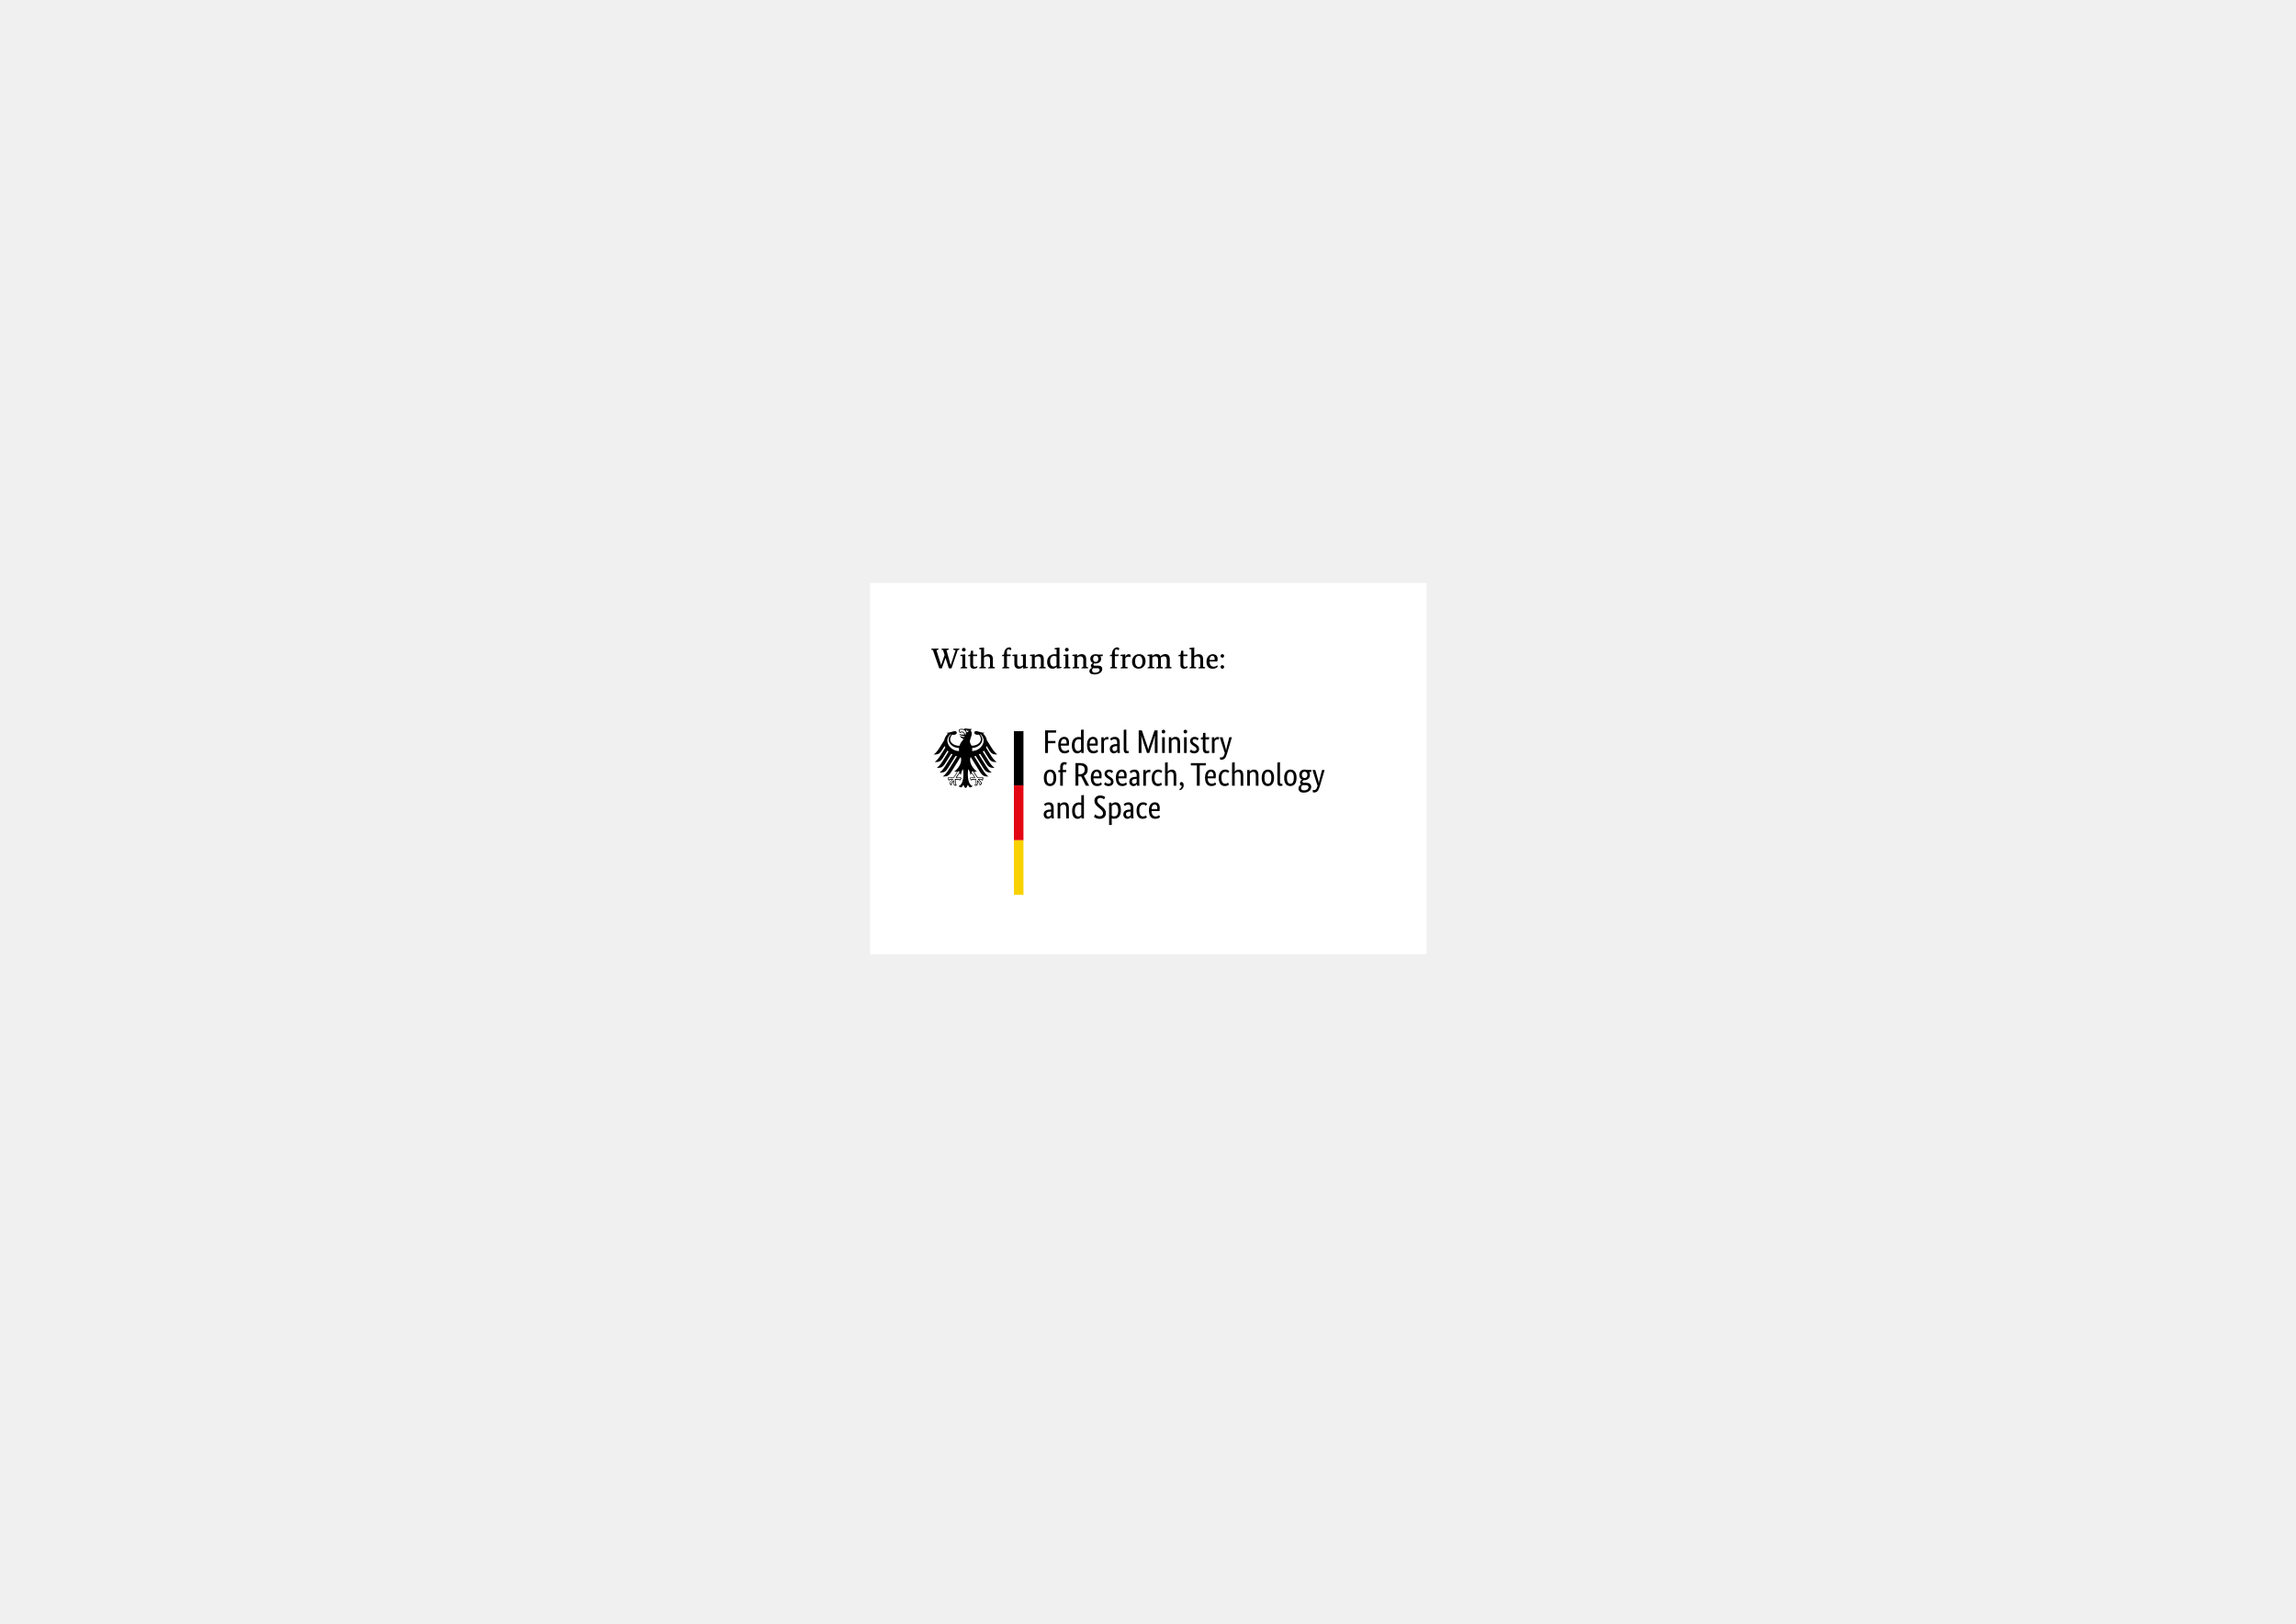
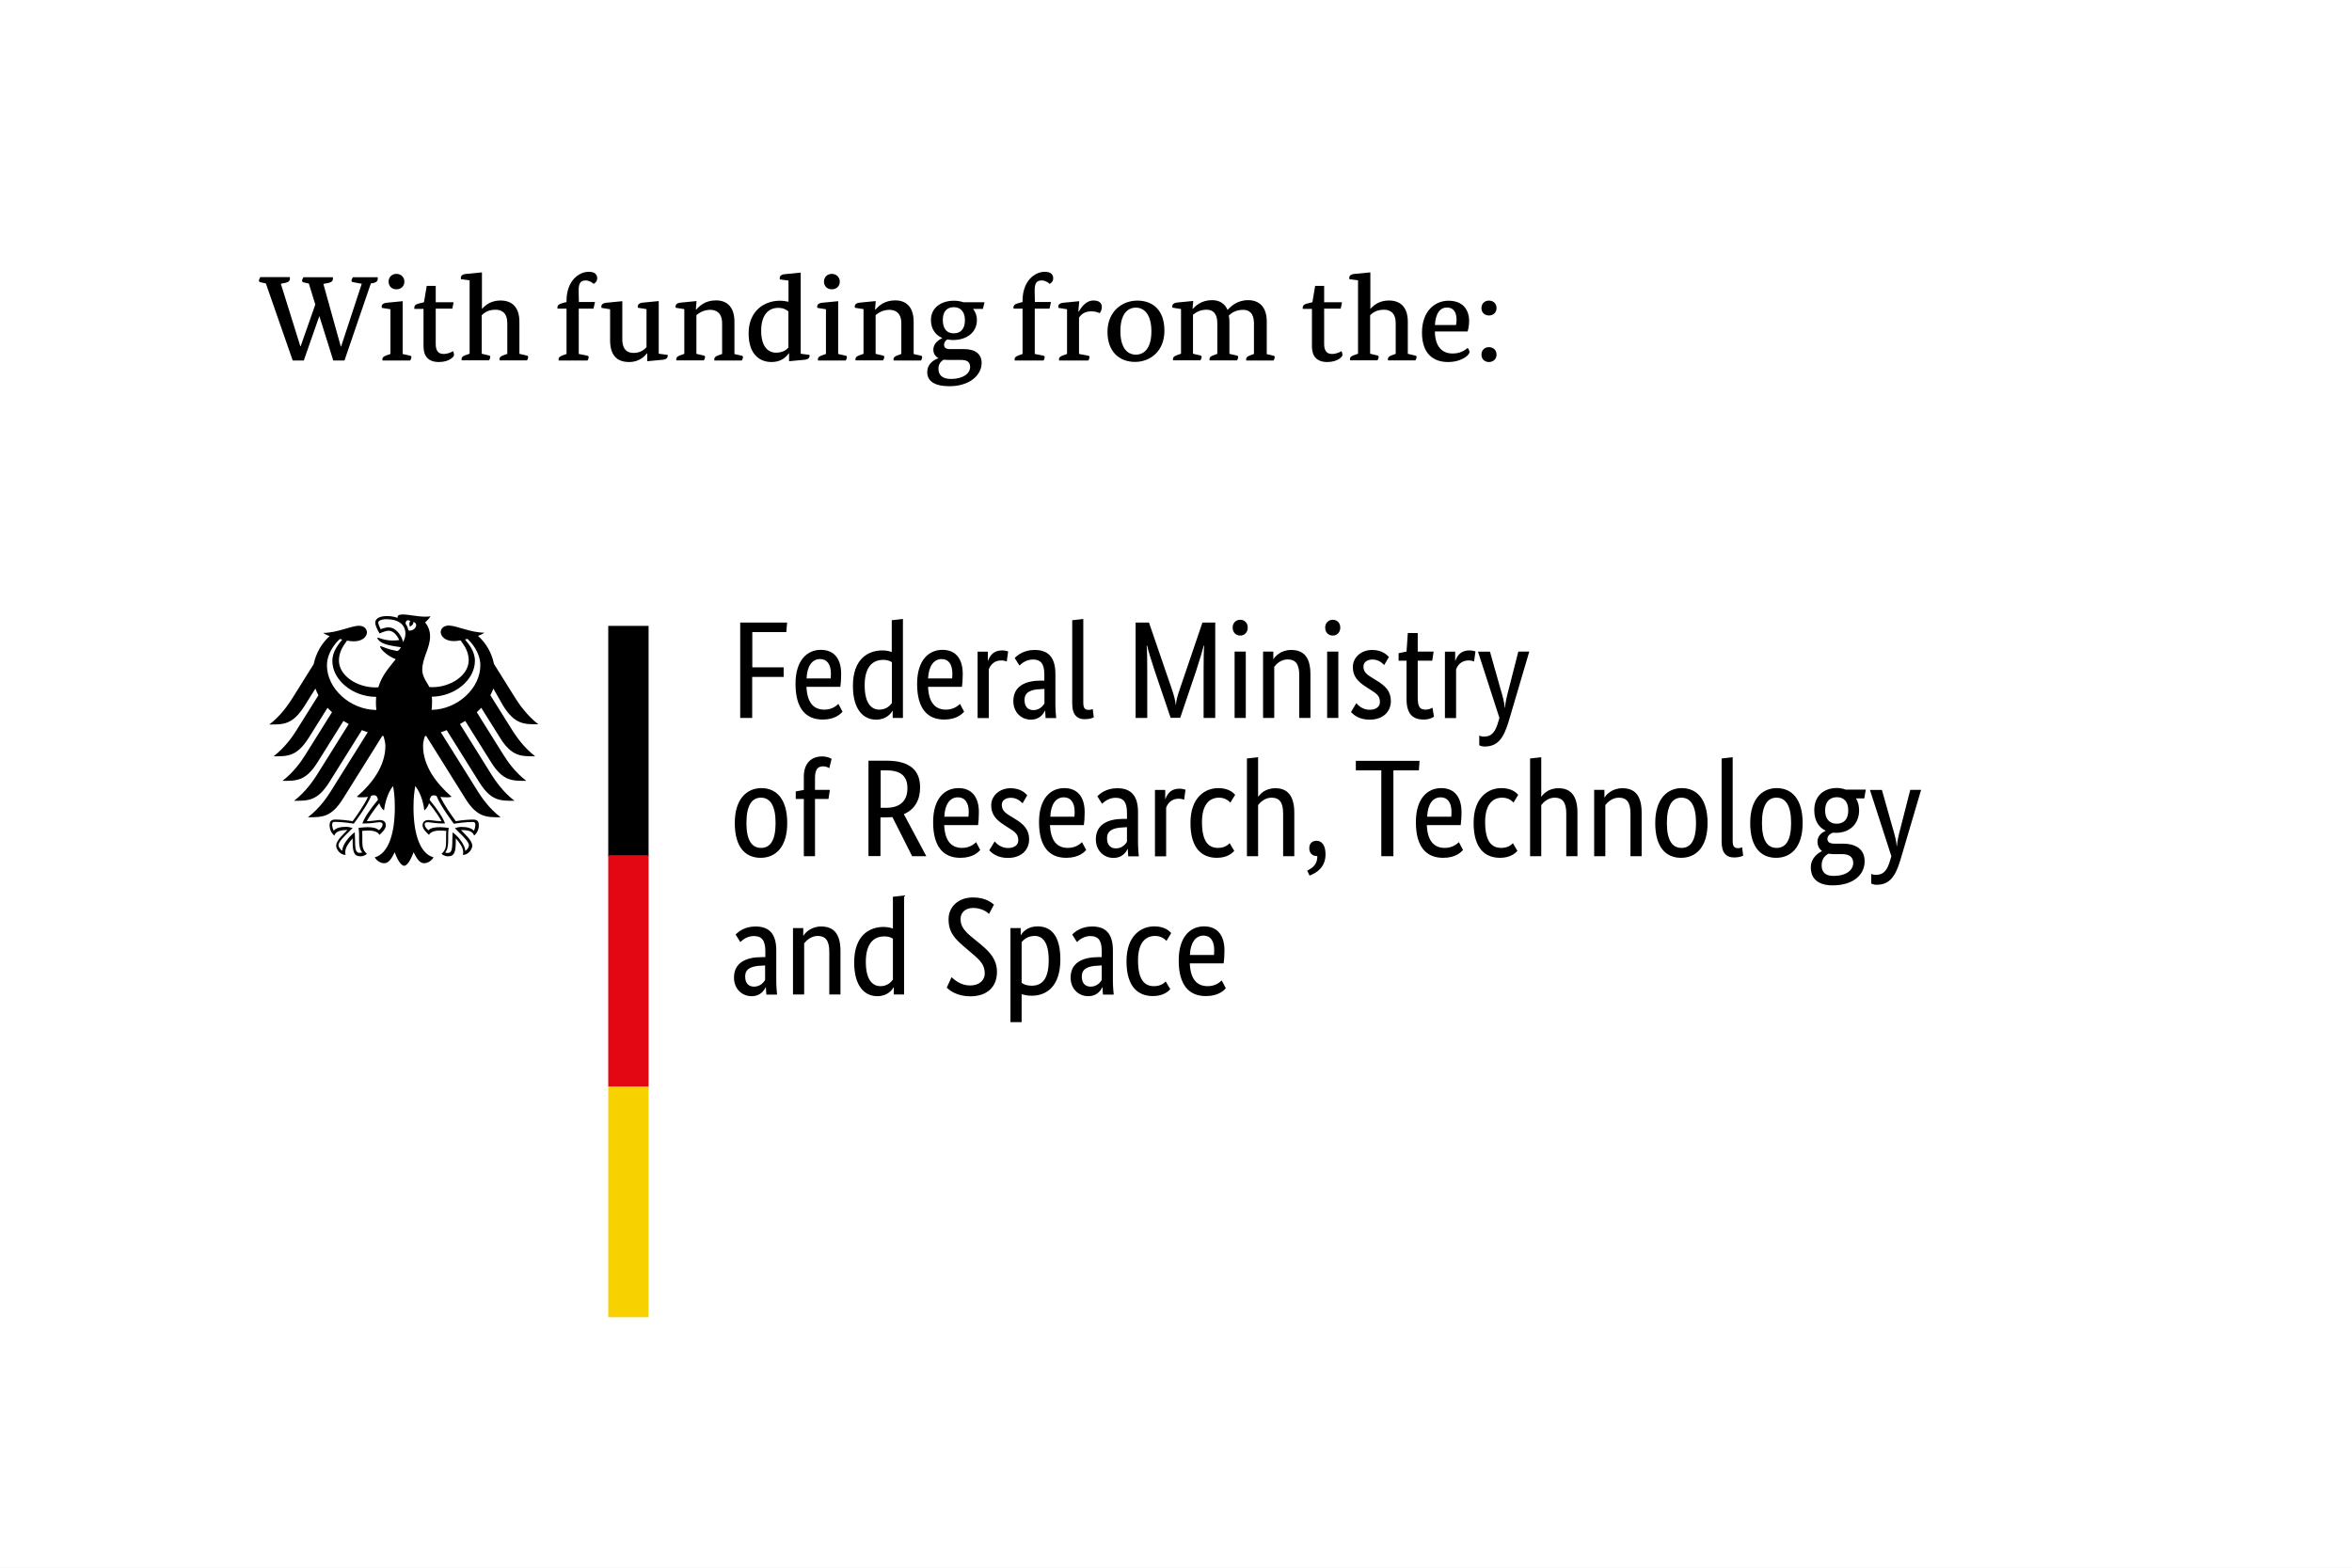
- <svg xmlns="http://www.w3.org/2000/svg" version="1.1" x="0px" y="0px" viewBox="0 0 841.89 595.28" style="enable-background:new 0 0 841.89 595.28;" xml:space="preserve">
+ <svg xmlns="http://www.w3.org/2000/svg" version="1.1" x="0px" y="0px" viewBox="319 213.74 204.09 136.06" style="enable-background:new 319 213.74 204.09 136.06;" xml:space="preserve">
  <style type="text/css">
	.st0{fill:#FFFFFF;}
	.st1{fill:#E30613;}
	.st2{fill:#F8D200;}
	.st3{display:none;opacity:0.5;}
</style>
  <g id="Ebene_1">
    <g>
      <rect x="319" y="213.74" class="st0" width="204.09" height="136.06" />
      <g>
        <path d="M356.45,275.35c0.03-0.22,0.04-0.45,0.04-0.69c0-0.13,0-0.28-0.02-0.45c2-0.03,3.74-1.46,3.74-3.12     c0-0.84-0.55-1.47-0.86-1.85c0.07-0.02,0.14-0.03,0.21-0.05c0.29,0.25,1.12,1.15,1.12,2.29     C360.69,273.47,358.71,275.31,356.45,275.35 M354.44,268.46c-0.04-0.22-0.12-0.42-0.25-0.59c0.01-0.2,0.09-0.4,0.42-0.24     c-0.17,0.18-0.04,0.5-0.04,0.5s0.36-0.17,0.29-0.41C355.39,267.85,355.01,268.56,354.44,268.46 M353.98,269.47     c-0.07-0.3-0.22-0.6-0.42-0.83c-0.18-0.21-0.46-0.45-0.86-0.45c-0.18,0-0.48,0.08-0.67,0.16c-0.07-0.13-0.21-0.44-0.21-0.58     c0-0.14,0.25-0.29,0.71-0.29c1.03,0,1.65,0.46,1.65,1.25C354.19,269,354.08,269.25,353.98,269.47 M356.63,282.77     c0.12,0,0.18,0.02,0.25,0.05c0.3,0.81,1.44,2.33,1.49,2.4l0.01,0.01l0.01,0c0.28-0.04,1-0.15,1.6-0.15h0.02     c0.06,0,0.14,0,0.18,0.05c0.04,0.04,0.06,0.11,0.06,0.2c0,0.15-0.06,0.41-0.14,0.51c-0.21-0.23-0.55-0.33-1.09-0.33     c-0.17,0-0.36,0.05-0.46,0.08l-0.04,0.01l-0.05,0.01l0.31,0.32c0.49,0.48,0.91,0.9,0.91,1.18c0,0.17-0.16,0.39-0.31,0.48     c-0.04-0.51-0.55-1.2-1.06-1.58l-0.04-0.04l-0.01,0.18c0,0.12-0.02,0.3-0.02,0.5c0,0.97-0.1,1.12-0.44,1.12     c-0.05,0-0.13-0.02-0.18-0.04c0.19-0.23,0.26-0.54,0.26-1.09l0-0.25l0-0.2c0-0.23,0.02-0.39,0.04-0.52l0.01-0.07l-0.05-0.01     c-0.16-0.02-0.45-0.06-0.68-0.06c-0.48,0-0.81,0.05-1.04,0.27c-0.16-0.13-0.32-0.34-0.32-0.48c0-0.2,0.13-0.22,0.29-0.22     c0.08,0,0.16,0.02,0.27,0.03c0.21,0.03,0.52,0.08,1.16,0.08h0.04l-0.01-0.04c-0.16-0.46-0.61-1.14-1.32-2.01     C356.34,282.92,356.41,282.77,356.63,282.77 M350.46,285.17l-0.02,0.04h0.04c0.64,0,0.95-0.05,1.16-0.08     c0.11-0.01,0.19-0.03,0.27-0.03c0.16,0,0.29,0.02,0.29,0.22c0,0.14-0.16,0.35-0.32,0.48c-0.23-0.22-0.56-0.27-1.04-0.27     c-0.22,0-0.52,0.04-0.68,0.06l-0.02,0l-0.03,0l0.01,0.07c0.02,0.13,0.04,0.3,0.04,0.52l0,0.2l0,0.25c0,0.54,0.07,0.85,0.27,1.09     c-0.05,0.02-0.13,0.04-0.18,0.04c-0.34,0-0.44-0.15-0.44-1.12c0-0.2-0.01-0.38-0.02-0.5l-0.01-0.18l-0.04,0.04     c-0.5,0.38-1.02,1.07-1.05,1.58c-0.15-0.1-0.32-0.32-0.32-0.48c0-0.28,0.42-0.7,0.91-1.18l0.28-0.28l0.04-0.04l-0.09-0.02     c-0.11-0.03-0.3-0.08-0.46-0.08c-0.54,0-0.88,0.1-1.09,0.33c-0.08-0.11-0.14-0.37-0.14-0.51c0-0.1,0.02-0.16,0.06-0.2     c0.05-0.05,0.12-0.05,0.19-0.05h0.01c0.6,0,1.32,0.11,1.6,0.15l0.02,0l0.01-0.01c0.05-0.07,1.2-1.59,1.49-2.4     c0.07-0.03,0.12-0.05,0.25-0.05c0.23,0,0.29,0.15,0.35,0.39C351.07,284.03,350.62,284.71,350.46,285.17 M347.37,271.49     c0-1.14,0.83-2.04,1.12-2.29c0.07,0.02,0.14,0.03,0.21,0.05c-0.31,0.38-0.86,1.01-0.86,1.85c0,1.67,1.78,3.12,3.8,3.12     c-0.01,0.14-0.02,0.29-0.02,0.45c0,0.25,0.01,0.47,0.04,0.69C349.37,275.34,347.37,273.49,347.37,271.49 M362.67,275.01     c1.02,1.62,1.82,1.59,3.04,1.59c-1-0.77-1.66-1.75-1.98-2.25l-1.87-2.99c-0.18-0.92-0.66-1.79-1.38-2.43     c0.24-0.09,0.44-0.19,0.56-0.28c-1.22,0-2.43-0.62-3.1-0.62c-0.43,0-0.7,0.26-0.7,0.59c0.03,0.38,0.42,0.76,1.13,0.76     c0.16,0,0.37-0.02,0.6-0.06c0.39,0.54,0.7,1.03,0.7,1.73c0,1.31-1.57,2.33-3.15,2.33c-0.09,0-0.18,0-0.26-0.01     c-0.15-0.32-0.62-0.87-0.62-1.49c0-1.04,0.68-1.89,0.68-2.92c0-0.64-0.31-1.04-0.43-1.2c0.2-0.18,0.41-0.4,0.46-0.55     c-0.11,0.05-0.25,0.05-0.44,0.05c-0.76,0-1.38-0.19-1.98-0.19c-0.34,0-0.43,0.11-0.43,0.21c0,0.04,0,0.07,0.02,0.09     c-0.13-0.05-0.25-0.08-0.4-0.11c-0.17-0.04-0.37-0.05-0.57-0.05c-0.73,0-0.99,0.3-0.99,0.57c0,0.22,0.18,0.63,0.38,0.94     c0.29-0.14,0.62-0.24,0.78-0.24c0.39,0,0.73,0.37,0.92,0.81c-0.26,0.03-0.31,0.04-0.57,0.04c-0.71,0-1.2-0.25-1.3-0.25     c-0.01,0-0.03,0-0.03,0.02c0,0.1,0.2,0.36,0.6,0.51c0.52,0.2,1.31,0.27,1.44,0.3c0,0.02-0.13,0.27-0.28,0.32     c-0.03,0.01-0.05,0.01-0.09,0c-0.55-0.11-0.7-0.15-1.39-0.42c-0.02-0.01-0.03,0-0.03,0.03c0,0.27,0.71,0.88,1.35,1.11     c-0.53,0.68-1.2,1.38-1.51,2.44c-0.09,0.01-0.18,0.01-0.27,0.01c-1.58,0-3.15-1.02-3.15-2.33c0-0.7,0.31-1.19,0.7-1.73     c0.23,0.04,0.43,0.06,0.6,0.06c0.71,0,1.11-0.38,1.13-0.76c0-0.34-0.27-0.59-0.7-0.59c-0.67,0-1.88,0.62-3.1,0.62     c0.12,0.09,0.32,0.19,0.56,0.28c-0.71,0.64-1.19,1.51-1.38,2.43l-1.87,2.99c-0.32,0.5-0.98,1.49-1.98,2.25     c1.21,0,2.01,0.03,3.04-1.59l0.96-1.53c0.07,0.2,0.16,0.39,0.26,0.58l-1.91,3.05c-0.32,0.51-0.98,1.48-1.98,2.25     c1.21,0,2.01,0.03,3.04-1.59l1.64-2.62c0.12,0.13,0.25,0.26,0.39,0.38l-2.32,3.71c-0.32,0.51-0.97,1.48-1.98,2.25     c1.21,0,2.01,0.03,3.03-1.59l2.26-3.61c0.15,0.09,0.3,0.18,0.46,0.27l-2.76,4.41c-0.32,0.5-0.97,1.47-1.98,2.25     c1.21,0,2.01,0.03,3.04-1.59l2.84-4.54c0.17,0.06,0.34,0.13,0.51,0.18l-3.21,5.13c-0.31,0.5-0.98,1.49-1.98,2.25     c1.21,0,2.01,0.03,3.03-1.59l3.42-5.47c0.04,0,0.07,0.01,0.11,0.02c0.09,0.3,0.16,0.58,0.16,0.85c0,1.72-1.12,3.24-2.48,4.41     c0.09,0.04,0.24,0.05,0.38,0.05c0.28,0,0.46-0.02,0.59-0.04c-0.32,0.71-0.99,1.64-1.33,2.11c-0.44-0.08-1.09-0.14-1.51-0.14     c-0.44,0-0.49,0.26-0.49,0.49c0,0.4,0.19,0.72,0.41,0.9c0.08-0.2,0.25-0.48,1.06-0.48c0.02,0,0.05,0,0.08,0     c-0.24,0.27-0.98,0.87-0.98,1.36c0,0.32,0.35,0.8,0.82,0.8c-0.03-0.11-0.03-0.2-0.03-0.27c0-0.39,0.35-0.85,0.64-1.17     c-0.01,0.1,0,0.09,0,0.2c0,0.93,0.09,1.36,0.68,1.36c0.29,0,0.49-0.16,0.56-0.21c-0.38-0.35-0.4-0.63-0.4-1.15     c0-0.14,0-0.27,0-0.45c0-0.12,0-0.28-0.02-0.39c0.21-0.03,0.3-0.03,0.46-0.03c0,0,0.84-0.07,1.04,0.37     c0.23-0.21,0.56-0.5,0.56-0.83c0-0.21-0.1-0.46-0.54-0.46c-0.16,0-0.68,0.1-1.11,0.1c0.12-0.26,0.63-1.01,1.08-1.56     c0.07,0.21,0.17,0.44,0.41,0.63c0.04-0.35,0.24-1.46,0.79-2.12c0.07,0.44,0.15,0.89,0.15,1.84c0,2.31-0.56,4.02-1.74,4.35     c0.15,0.27,0.48,0.51,0.82,0.51c0.43,0,0.67-0.49,0.91-0.95c0.12,0.34,0.47,1.17,0.82,1.17c0.35,0,0.69-0.84,0.82-1.17     c0.24,0.46,0.48,0.95,0.91,0.95c0.34,0,0.66-0.24,0.82-0.51c-1.18-0.32-1.74-2.04-1.74-4.35c0-0.95,0.09-1.4,0.15-1.84     c0.55,0.65,0.76,1.76,0.79,2.12c0.23-0.19,0.34-0.42,0.41-0.63c0.45,0.55,0.96,1.3,1.08,1.56c-0.43,0-0.95-0.1-1.11-0.1     c-0.43,0-0.53,0.25-0.53,0.46c0,0.32,0.33,0.62,0.56,0.83c0.2-0.44,1.04-0.37,1.04-0.37c0.16,0,0.25,0,0.46,0.03     c-0.02,0.12-0.02,0.27-0.02,0.39c0,0.18,0,0.32,0,0.45c0,0.52-0.02,0.8-0.4,1.15c0.07,0.05,0.27,0.21,0.56,0.21     c0.59,0,0.68-0.43,0.68-1.36c0-0.11,0-0.1,0-0.2c0.29,0.32,0.64,0.79,0.64,1.17c0,0.08,0,0.17-0.03,0.27     c0.47,0,0.82-0.48,0.82-0.8c0-0.49-0.75-1.09-0.98-1.36c0.04,0,0.07,0,0.08,0c0.82,0,0.98,0.27,1.06,0.48     c0.22-0.17,0.41-0.5,0.41-0.9c0-0.23-0.05-0.49-0.49-0.49c-0.42,0-1.07,0.06-1.51,0.14c-0.34-0.47-1.01-1.39-1.33-2.11     c0.13,0.02,0.31,0.04,0.59,0.04c0.14,0,0.29-0.02,0.38-0.05c-1.35-1.17-2.48-2.69-2.48-4.41c0-0.27,0.06-0.55,0.16-0.85     c0.04-0.01,0.07-0.01,0.11-0.02l3.42,5.47c1.02,1.62,1.83,1.59,3.04,1.59c-1-0.76-1.67-1.75-1.98-2.25l-3.21-5.13     c0.18-0.05,0.34-0.12,0.51-0.18l2.84,4.54c1.02,1.62,1.82,1.59,3.04,1.59c-1.01-0.78-1.66-1.75-1.98-2.25l-2.75-4.41     c0.16-0.09,0.31-0.18,0.46-0.27l2.26,3.61c1.02,1.62,1.82,1.59,3.04,1.59c-1.01-0.77-1.66-1.74-1.98-2.25l-2.32-3.71     c0.14-0.12,0.27-0.25,0.39-0.38l1.64,2.62c1.02,1.62,1.82,1.59,3.04,1.59c-1-0.77-1.66-1.75-1.98-2.25l-1.91-3.05     c0.1-0.19,0.19-0.38,0.26-0.58L362.67,275.01z M362.67,275.01" />
        <rect x="371.78" y="268.06" width="3.5" height="20" />
        <rect x="371.78" y="287.96" class="st1" width="3.5" height="20.1" />
        <rect x="371.78" y="308.06" class="st2" width="3.5" height="20" />
        <path d="M384.27,276.05v-3.56H387v-0.83h-2.72v-3.06h2.95l0.07-0.83h-4.07v8.28H384.27z M390.16,270.94     c0.61,0,0.94,0.47,0.94,1.26c0,0.18-0.01,0.34-0.02,0.42h-2.09C389.03,271.54,389.48,270.94,390.16,270.94L390.16,270.94z      M392.11,275.51l-0.36-0.68c-0.13,0.13-0.53,0.5-1.21,0.5c-0.97,0-1.5-0.64-1.56-1.98h2.94c0.04-0.28,0.07-0.62,0.07-1.12     c0-1.38-0.67-2.09-1.76-2.09c-1.2,0-2.2,0.91-2.2,2.95c0,2.17,0.91,3.1,2.37,3.1C391.48,276.19,391.95,275.68,392.11,275.51     L392.11,275.51z M395.3,275.33c-0.67,0-1.27-0.53-1.27-2.11c0-1.63,0.71-2.21,1.61-2.21c0.35,0,0.58,0.09,0.75,0.2v3.55     C396.25,274.96,395.91,275.33,395.3,275.33L395.3,275.33z M396.44,275.44h0.02v0.61h0.89v-8.59l-0.97,0.11v2.76     c-0.18-0.07-0.45-0.14-0.82-0.14c-1.23,0-2.55,0.74-2.55,3.07c0,2.1,0.93,2.94,2.02,2.94     C395.95,276.19,396.33,275.62,396.44,275.44L396.44,275.44z M400.71,270.94c0.61,0,0.93,0.47,0.93,1.26     c0,0.18-0.01,0.34-0.02,0.42h-2.09C399.59,271.54,400.03,270.94,400.71,270.94L400.71,270.94z M402.66,275.51l-0.36-0.68     c-0.13,0.13-0.53,0.5-1.21,0.5c-0.97,0-1.5-0.64-1.56-1.98h2.94c0.04-0.28,0.07-0.62,0.07-1.12c0-1.38-0.67-2.09-1.76-2.09     c-1.2,0-2.2,0.91-2.2,2.95c0,2.17,0.91,3.1,2.36,3.1C402.03,276.19,402.5,275.68,402.66,275.51L402.66,275.51z M406.48,270.28     c-0.09-0.03-0.25-0.09-0.53-0.09c-0.73,0-1.04,0.43-1.21,0.89h-0.02v-0.78h-0.89v5.76h0.97v-4.22c0.14-0.39,0.47-0.78,1.08-0.78     c0.26,0,0.43,0.07,0.48,0.09L406.48,270.28z M409.63,272.81h-0.3c-1.31,0-2.4,0.45-2.4,1.78c0,0.94,0.66,1.61,1.53,1.61     c0.73,0,1.08-0.49,1.21-0.78h0.02c0.02,0.29,0.03,0.47,0.04,0.64h0.92c-0.02-0.16-0.07-0.71-0.07-1.2v-2.63     c0-1.45-0.63-2.08-1.8-2.08c-0.93,0-1.48,0.44-1.73,0.7l0.41,0.65c0.21-0.2,0.6-0.52,1.18-0.52c0.62,0,0.98,0.31,0.98,1.29     V272.81z M409.63,273.53v1.27c-0.12,0.18-0.4,0.57-0.96,0.57c-0.48,0-0.77-0.3-0.77-0.89c0-0.63,0.49-0.9,1.41-0.93     L409.63,273.53z M413.01,267.46l-0.97,0.11v7.22c0,1.02,0.45,1.37,1.09,1.37c0.43,0,0.68-0.11,0.78-0.16l-0.09-0.72     c-0.06,0.02-0.18,0.07-0.36,0.07c-0.34,0-0.46-0.17-0.46-0.65V267.46z M423.34,267.77l-1.95,5.73c-0.18,0.53-0.34,1.05-0.35,1.41     h-0.02c-0.02-0.36-0.18-0.9-0.36-1.43l-1.96-5.71h-1.16v8.28h1.01v-3.94c0-1-0.01-1.95-0.05-2.33h0.04     c0.07,0.36,0.36,1.28,0.67,2.22l1.37,4.04h0.83l1.37-4.04c0.31-0.94,0.58-1.86,0.67-2.22h0.04c-0.04,0.35-0.05,1.33-0.05,2.33     v3.94h1.01v-8.28H423.34z M426.62,268.9c0.38,0,0.65-0.29,0.65-0.69c0-0.4-0.27-0.68-0.65-0.68c-0.39,0-0.66,0.29-0.66,0.68     C425.96,268.61,426.23,268.9,426.62,268.9L426.62,268.9z M427.1,270.29h-0.97v5.76h0.97V270.29z M430.74,270.97     c0.67,0,1,0.4,1,1.37v3.71h0.97v-3.78c0-1.56-0.64-2.12-1.68-2.12c-0.9,0-1.41,0.59-1.52,0.79h-0.02v-0.65h-0.89v5.76h0.97v-4.44     C429.75,271.37,430.15,270.97,430.74,270.97L430.74,270.97z M434.65,268.9c0.38,0,0.65-0.29,0.65-0.69c0-0.4-0.27-0.68-0.65-0.68     c-0.39,0-0.66,0.29-0.66,0.68C433.99,268.61,434.25,268.9,434.65,268.9L434.65,268.9z M435.13,270.29h-0.97v5.76h0.97V270.29z      M439.52,270.76c-0.19-0.19-0.58-0.61-1.46-0.61c-0.94,0-1.67,0.64-1.67,1.49c0,0.79,0.43,1.26,1.15,1.72l0.36,0.23     c0.55,0.35,0.84,0.54,0.84,1.09c0,0.37-0.31,0.66-0.89,0.66c-0.62,0-0.99-0.38-1.16-0.57l-0.46,0.77     c0.23,0.24,0.69,0.66,1.62,0.66c1.18,0,1.84-0.71,1.84-1.62c0-0.85-0.48-1.32-1.26-1.79l-0.36-0.22     c-0.52-0.31-0.76-0.55-0.76-0.98c0-0.34,0.28-0.61,0.79-0.61c0.54,0,0.88,0.34,1.01,0.48L439.52,270.76z M443.43,275.94     l-0.13-0.78c-0.1,0.06-0.31,0.17-0.6,0.17c-0.49,0-0.68-0.24-0.68-1.06v-3.19h1.26l0.12-0.79h-1.38v-1.61h-0.86l-0.11,1.61     l-0.69,0.14v0.65h0.69v3.32c0,1.27,0.5,1.79,1.49,1.79C443.05,276.19,443.35,276,443.43,275.94L443.43,275.94z M447.03,270.28     c-0.09-0.03-0.25-0.09-0.53-0.09c-0.73,0-1.04,0.43-1.21,0.89h-0.02v-0.78h-0.89v5.76h0.97v-4.22c0.14-0.39,0.47-0.78,1.08-0.78     c0.26,0,0.43,0.07,0.48,0.09L447.03,270.28z M450.75,270.29l-0.82,3.21c-0.17,0.64-0.31,1.22-0.34,1.67h-0.02     c-0.02-0.45-0.19-1.04-0.38-1.68l-0.9-3.19h-1.04l1.86,5.75l-0.09,0.3c-0.25,0.89-0.56,1.32-1.25,1.32     c-0.2,0-0.34-0.05-0.41-0.09v0.84c0.06,0.04,0.23,0.11,0.47,0.11c1.14,0,1.64-0.73,2.07-2.14l1.8-6.1H450.75z M450.75,270.29" />
        <path d="M382.76,285.17c0,2.16,0.97,3.02,2.24,3.02c1.26,0,2.31-0.88,2.31-3.02c0-2.12-0.97-3.03-2.24-3.03     C383.83,282.14,382.76,283.05,382.76,285.17L382.76,285.17z M386.3,285.17c0,1.52-0.47,2.16-1.26,2.16     c-0.79,0-1.27-0.64-1.27-2.16c0-1.53,0.47-2.2,1.26-2.2C385.82,282.97,386.3,283.64,386.3,285.17L386.3,285.17z M390.89,283.08     l0.12-0.79h-1.29v-1.03c0-0.75,0.25-1.01,0.71-1.01c0.25,0,0.43,0.1,0.53,0.16l0.2-0.81c-0.09-0.06-0.41-0.21-0.82-0.21     c-0.85,0-1.59,0.5-1.59,1.76v1.15l-0.7,0.13v0.65h0.7v4.97h0.97v-4.97H390.89z M397.74,282.14c0,1.08-0.6,1.71-1.86,1.71h-0.46     v-3.25h0.5C397.16,280.6,397.74,281.1,397.74,282.14L397.74,282.14z M395.42,284.68h0.46c0.19,0,0.38-0.01,0.56-0.02l1.71,3.39     h1.23l-1.95-3.65c0.95-0.41,1.41-1.23,1.41-2.32c0-1.52-0.93-2.32-2.93-2.32h-1.55v8.28h1.04V284.68z M402.12,282.94     c0.61,0,0.94,0.47,0.94,1.26c0,0.18-0.02,0.34-0.03,0.42h-2.09C400.99,283.54,401.43,282.94,402.12,282.94L402.12,282.94z      M404.06,287.51l-0.36-0.68c-0.13,0.13-0.53,0.5-1.21,0.5c-0.97,0-1.5-0.64-1.56-1.98h2.94c0.04-0.28,0.07-0.62,0.07-1.12     c0-1.38-0.67-2.09-1.77-2.09c-1.2,0-2.2,0.91-2.2,2.95c0,2.17,0.91,3.1,2.36,3.1C403.44,288.19,403.91,287.68,404.06,287.51     L404.06,287.51z M408.14,282.76c-0.19-0.19-0.57-0.61-1.46-0.61c-0.93,0-1.67,0.64-1.67,1.49c0,0.79,0.43,1.26,1.15,1.72     l0.36,0.23c0.55,0.35,0.84,0.54,0.84,1.09c0,0.37-0.31,0.66-0.89,0.66c-0.62,0-0.99-0.38-1.16-0.57l-0.47,0.77     c0.23,0.24,0.7,0.66,1.62,0.66c1.18,0,1.84-0.71,1.84-1.62c0-0.85-0.48-1.32-1.26-1.79l-0.36-0.22     c-0.52-0.31-0.75-0.55-0.75-0.98c0-0.34,0.27-0.61,0.79-0.61c0.54,0,0.88,0.34,1.01,0.48L408.14,282.76z M411.31,282.94     c0.61,0,0.94,0.47,0.94,1.26c0,0.18-0.01,0.34-0.02,0.42h-2.09C410.18,283.54,410.62,282.94,411.31,282.94L411.31,282.94z      M413.25,287.51l-0.36-0.68c-0.13,0.13-0.53,0.5-1.22,0.5c-0.97,0-1.5-0.64-1.56-1.98h2.94c0.04-0.28,0.07-0.62,0.07-1.12     c0-1.38-0.67-2.09-1.77-2.09c-1.2,0-2.19,0.91-2.19,2.95c0,2.17,0.91,3.1,2.36,3.1C412.63,288.19,413.1,287.68,413.25,287.51     L413.25,287.51z M416.79,284.81h-0.3c-1.31,0-2.4,0.45-2.4,1.78c0,0.94,0.66,1.61,1.54,1.61c0.73,0,1.08-0.49,1.21-0.78h0.02     c0.01,0.29,0.03,0.47,0.04,0.64h0.92c-0.02-0.16-0.07-0.71-0.07-1.2v-2.63c0-1.45-0.62-2.08-1.8-2.08c-0.93,0-1.48,0.44-1.73,0.7     l0.41,0.65c0.21-0.2,0.6-0.52,1.18-0.52c0.62,0,0.98,0.31,0.98,1.29V284.81z M416.79,285.53v1.27c-0.12,0.18-0.39,0.57-0.96,0.57     c-0.48,0-0.77-0.3-0.77-0.89c0-0.63,0.49-0.9,1.41-0.93L416.79,285.53z M421.87,282.28c-0.09-0.03-0.25-0.09-0.53-0.09     c-0.73,0-1.04,0.43-1.21,0.89h-0.02v-0.78h-0.89v5.76h0.97v-4.22c0.14-0.39,0.47-0.78,1.08-0.78c0.26,0,0.43,0.07,0.48,0.09     L421.87,282.28z M426.18,282.72c-0.18-0.2-0.59-0.58-1.47-0.58c-1.14,0-2.41,0.8-2.41,3.02c0,2.25,1.02,3.03,2.3,3.03     c0.9,0,1.34-0.42,1.5-0.6l-0.4-0.67c-0.12,0.13-0.42,0.41-1.01,0.41c-0.83,0-1.39-0.55-1.39-2.25c0-1.52,0.65-2.11,1.48-2.11     c0.57,0,0.87,0.32,0.98,0.43L426.18,282.72z M429.34,282.97c0.67,0,1,0.4,1,1.37v3.71h0.97v-3.78c0-1.52-0.64-2.12-1.64-2.12     c-0.92,0-1.36,0.55-1.48,0.73h-0.02v-3.42l-0.97,0.11v8.48h0.97v-4.44C428.36,283.37,428.76,282.97,429.34,282.97L429.34,282.97z      M432.63,289.73c0.64-0.23,1.39-0.74,1.39-1.84c0-0.79-0.32-1.18-0.79-1.18c-0.34,0-0.62,0.21-0.62,0.65     c0,0.44,0.29,0.68,0.66,0.68h0.04c0,0.7-0.37,1.01-0.88,1.26L432.63,289.73z M442.18,279.77h-5.53v0.83h2.21v7.45h1.05v-7.45     h2.21L442.18,279.77z M444.01,282.94c0.61,0,0.94,0.47,0.94,1.26c0,0.18-0.01,0.34-0.02,0.42h-2.09     C442.88,283.54,443.32,282.94,444.01,282.94L444.01,282.94z M445.95,287.51l-0.36-0.68c-0.13,0.13-0.53,0.5-1.22,0.5     c-0.97,0-1.5-0.64-1.56-1.98h2.94c0.03-0.28,0.07-0.62,0.07-1.12c0-1.38-0.67-2.09-1.76-2.09c-1.2,0-2.2,0.91-2.2,2.95     c0,2.17,0.91,3.1,2.37,3.1C445.33,288.19,445.8,287.68,445.95,287.51L445.95,287.51z M450.74,282.72     c-0.18-0.2-0.59-0.58-1.46-0.58c-1.14,0-2.41,0.8-2.41,3.02c0,2.25,1.02,3.03,2.3,3.03c0.9,0,1.34-0.42,1.5-0.6l-0.39-0.67     c-0.12,0.13-0.42,0.41-1.01,0.41c-0.83,0-1.4-0.55-1.4-2.25c0-1.52,0.65-2.11,1.48-2.11c0.58,0,0.88,0.32,0.98,0.43     L450.74,282.72z M453.91,282.97c0.67,0,1,0.4,1,1.37v3.71h0.97v-3.78c0-1.52-0.63-2.12-1.64-2.12c-0.92,0-1.36,0.55-1.48,0.73     h-0.02v-3.42l-0.97,0.11v8.48h0.97v-4.44C452.93,283.37,453.32,282.97,453.91,282.97L453.91,282.97z M459.48,282.97     c0.67,0,1,0.4,1,1.37v3.71h0.97v-3.78c0-1.56-0.65-2.12-1.68-2.12c-0.9,0-1.42,0.59-1.52,0.79h-0.03v-0.65h-0.89v5.76h0.97v-4.44     C458.49,283.37,458.89,282.97,459.48,282.97L459.48,282.97z M462.63,285.17c0,2.16,0.97,3.02,2.24,3.02c1.26,0,2.3-0.88,2.3-3.02     c0-2.12-0.97-3.03-2.24-3.03C463.7,282.14,462.63,283.05,462.63,285.17L462.63,285.17z M466.17,285.17     c0,1.52-0.47,2.16-1.26,2.16c-0.79,0-1.27-0.64-1.27-2.16c0-1.53,0.47-2.2,1.26-2.2C465.69,282.97,466.17,283.64,466.17,285.17     L466.17,285.17z M469.36,279.46l-0.97,0.11v7.22c0,1.02,0.44,1.37,1.09,1.37c0.43,0,0.68-0.11,0.78-0.16l-0.09-0.72     c-0.06,0.02-0.18,0.07-0.36,0.07c-0.34,0-0.46-0.17-0.46-0.65V279.46z M470.87,285.17c0,2.16,0.97,3.02,2.25,3.02     c1.26,0,2.3-0.88,2.3-3.02c0-2.12-0.97-3.03-2.25-3.03C471.94,282.14,470.87,283.05,470.87,285.17L470.87,285.17z M474.42,285.17     c0,1.52-0.47,2.16-1.26,2.16c-0.79,0-1.27-0.64-1.27-2.16c0-1.53,0.47-2.2,1.26-2.2S474.42,283.64,474.42,285.17L474.42,285.17z      M479.38,284.08c0,0.83-0.45,1.15-1.01,1.15c-0.53,0-1-0.32-1-1.15c0-0.83,0.47-1.15,1.02-1.15     C478.93,282.92,479.38,283.25,479.38,284.08L479.38,284.08z M480.8,288.49c0-1.09-0.82-1.53-1.91-1.53h-0.73     c-0.42,0-0.59-0.17-0.59-0.41c0-0.3,0.27-0.46,0.46-0.54c0.1,0.01,0.2,0.01,0.3,0.01c1.13,0,1.99-0.73,1.99-1.96     c0-0.38-0.09-0.74-0.27-1.03h0.72l0.13-0.76h-1.75c-0.24-0.09-0.49-0.14-0.76-0.14c-1.08,0-1.96,0.64-1.96,1.93     c0,0.91,0.39,1.49,0.98,1.77v0.02c-0.14,0.07-0.7,0.31-0.7,0.93c0,0.36,0.13,0.62,0.38,0.81v0.02c-0.27,0.14-0.96,0.55-0.96,1.41     c0,1,0.66,1.56,1.88,1.56C479.72,290.59,480.8,289.73,480.8,288.49L480.8,288.49z M478.09,289.76c-0.68,0-1.02-0.31-1.02-0.92     c0-0.58,0.31-0.85,0.59-1.01c0.13,0.02,0.29,0.04,0.45,0.04h0.73c0.59,0,0.97,0.22,0.97,0.77     C479.8,289.22,479.27,289.76,478.09,289.76L478.09,289.76z M484.76,282.29l-0.82,3.21c-0.17,0.64-0.31,1.22-0.34,1.67h-0.02     c-0.02-0.45-0.19-1.04-0.38-1.68l-0.9-3.19h-1.04l1.86,5.75l-0.09,0.3c-0.25,0.89-0.56,1.32-1.25,1.32     c-0.2,0-0.34-0.05-0.41-0.09v0.84c0.06,0.04,0.23,0.11,0.46,0.11c1.14,0,1.64-0.73,2.07-2.14l1.8-6.1H484.76z M484.76,282.29" />
        <path d="M385.39,296.81h-0.3c-1.31,0-2.4,0.45-2.4,1.78c0,0.94,0.66,1.61,1.54,1.61c0.73,0,1.08-0.49,1.21-0.78h0.02     c0.01,0.29,0.02,0.47,0.04,0.64h0.93c-0.02-0.16-0.07-0.71-0.07-1.2v-2.63c0-1.45-0.62-2.08-1.8-2.08c-0.93,0-1.48,0.44-1.73,0.7     l0.41,0.65c0.21-0.2,0.6-0.52,1.18-0.52c0.62,0,0.99,0.31,0.99,1.29V296.81z M385.39,297.53v1.27c-0.12,0.18-0.4,0.57-0.96,0.57     c-0.48,0-0.77-0.3-0.77-0.89c0-0.63,0.49-0.9,1.42-0.93L385.39,297.53z M389.96,294.97c0.67,0,1,0.4,1,1.37v3.71h0.97v-3.78     c0-1.56-0.65-2.12-1.68-2.12c-0.9,0-1.42,0.59-1.52,0.79h-0.03v-0.65h-0.89v5.76h0.97v-4.44     C388.98,295.37,389.37,294.97,389.96,294.97L389.96,294.97z M395.4,299.33c-0.67,0-1.27-0.53-1.27-2.11     c0-1.63,0.71-2.21,1.61-2.21c0.35,0,0.58,0.09,0.74,0.2v3.55C396.34,298.96,396.01,299.33,395.4,299.33L395.4,299.33z      M396.53,299.44h0.03v0.61h0.89v-8.59l-0.97,0.11v2.76c-0.18-0.07-0.45-0.14-0.82-0.14c-1.22,0-2.54,0.74-2.54,3.07     c0,2.1,0.92,2.94,2.02,2.94C396.05,300.19,396.43,299.62,396.53,299.44L396.53,299.44z M405.25,292.25     c-0.18-0.14-0.71-0.62-1.81-0.62c-1.3,0-2.13,0.82-2.13,1.89c0,1.14,0.53,1.69,1.44,2.46l0.67,0.57     c0.69,0.59,1.03,0.97,1.03,1.69c0,0.56-0.46,1.03-1.27,1.03c-0.85,0-1.4-0.53-1.61-0.72l-0.42,0.91     c0.24,0.22,0.86,0.75,2.05,0.75c1.49,0,2.31-0.85,2.31-2.11c0-1.08-0.61-1.73-1.39-2.38l-0.67-0.55c-0.76-0.61-1.1-1.02-1.1-1.67     c0-0.52,0.38-0.96,1.09-0.96c0.76,0,1.25,0.38,1.38,0.52L405.25,292.25z M408.51,299.29c-0.4,0-0.68-0.12-0.86-0.25v-3.54     c0.18-0.21,0.53-0.53,1.13-0.53c0.71,0,1.22,0.57,1.22,2.11C410,298.75,409.4,299.29,408.51,299.29L408.51,299.29z      M408.51,300.16c1.31,0,2.5-0.82,2.5-3.15c0-2.03-0.78-2.87-1.97-2.87c-0.89,0-1.3,0.5-1.45,0.76h-0.02v-0.61h-0.89v8.16h0.97     v-2.43C407.83,300.08,408.12,300.16,408.51,300.16L408.51,300.16z M414.6,296.81h-0.3c-1.31,0-2.4,0.45-2.4,1.78     c0,0.94,0.66,1.61,1.54,1.61c0.73,0,1.08-0.49,1.21-0.78h0.02c0.01,0.29,0.02,0.47,0.04,0.64h0.93c-0.02-0.16-0.07-0.71-0.07-1.2     v-2.63c0-1.45-0.62-2.08-1.8-2.08c-0.93,0-1.48,0.44-1.73,0.7l0.41,0.65c0.21-0.2,0.6-0.52,1.17-0.52c0.62,0,0.98,0.31,0.98,1.29     V296.81z M414.6,297.53v1.27c-0.12,0.18-0.4,0.57-0.96,0.57c-0.48,0-0.77-0.3-0.77-0.89c0-0.63,0.49-0.9,1.42-0.93L414.6,297.53z      M420.63,294.72c-0.18-0.2-0.59-0.58-1.47-0.58c-1.14,0-2.41,0.8-2.41,3.02c0,2.25,1.02,3.03,2.3,3.03c0.9,0,1.34-0.42,1.5-0.6     l-0.4-0.67c-0.12,0.13-0.42,0.41-1.01,0.41c-0.83,0-1.39-0.55-1.39-2.25c0-1.52,0.65-2.11,1.48-2.11c0.57,0,0.88,0.32,0.99,0.43     L420.63,294.72z M423.43,294.94c0.61,0,0.93,0.47,0.93,1.26c0,0.18-0.01,0.34-0.02,0.42h-2.09     C422.3,295.54,422.75,294.94,423.43,294.94L423.43,294.94z M425.37,299.51l-0.36-0.68c-0.13,0.13-0.53,0.5-1.21,0.5     c-0.97,0-1.5-0.64-1.56-1.98h2.94c0.04-0.28,0.07-0.62,0.07-1.12c0-1.38-0.67-2.09-1.77-2.09c-1.2,0-2.2,0.91-2.2,2.95     c0,2.17,0.91,3.1,2.36,3.1C424.75,300.19,425.22,299.68,425.37,299.51L425.37,299.51z M425.37,299.51" />
      </g>
    </g>
  </g>
  <g id="Ebene_3">
    <g>
      <path d="M351.18,238.34l-2.29,6.69h-0.97l-1.2-3.83h-0.02l-1.34,3.83h-0.96l-2.33-6.69l-0.45-0.1c-0.11-0.03-0.15-0.07-0.15-0.14    c0-0.09,0.07-0.22,0.12-0.31h2.56c0,0,0.01,0.06,0.01,0.12c0,0.17-0.08,0.3-0.36,0.37l-0.43,0.09l1.69,5.42h0.03l1.27-3.62    l-0.56-1.82l-0.44-0.1c-0.1-0.03-0.15-0.07-0.15-0.14c0-0.09,0.07-0.22,0.12-0.31h2.55c0,0,0.01,0.06,0.01,0.12    c0,0.17-0.08,0.3-0.36,0.37l-0.47,0.09l1.51,5.43h0.03l1.79-5.44l-0.74-0.14c-0.1-0.02-0.15-0.05-0.15-0.12    c0-0.09,0.09-0.27,0.12-0.31h2.15c0,0,0.01,0.06,0.01,0.12c0,0.19-0.08,0.3-0.36,0.38L351.18,238.34z" />
      <path d="M353.93,244.46l0.62,0.14c0.11,0.02,0.15,0.05,0.15,0.14c0,0.1-0.08,0.26-0.11,0.29h-2.4c0,0-0.01-0.06-0.01-0.09    c0-0.19,0.13-0.27,0.33-0.35l0.37-0.13v-3.88l-0.75-0.12c0,0-0.01-0.06-0.01-0.11c0-0.18,0.14-0.3,0.39-0.33l1.43-0.14V244.46z     M353.4,238.85c-0.39,0-0.68-0.26-0.68-0.67c0-0.4,0.29-0.67,0.68-0.67c0.38,0,0.69,0.27,0.69,0.67    C354.09,238.59,353.78,238.85,353.4,238.85z" />
      <path d="M358.25,240.53h-1.44v3.07c0,0.47,0.15,0.86,0.67,0.86c0.41,0,0.75-0.18,0.83-0.25c0.05,0.08,0.09,0.24,0.09,0.35    c0,0.11-0.37,0.6-1.32,0.6c-0.96,0-1.33-0.56-1.33-1.36v-3.25h-0.79c0,0-0.01-0.06-0.01-0.09c0-0.2,0.13-0.31,0.33-0.36l0.51-0.13    l0.24-1.42h0.78v1.42h1.55L358.25,240.53z" />
      <path d="M360.78,240.58h0.02c0.21-0.25,0.71-0.76,1.62-0.76c1.05,0,1.65,0.62,1.65,1.85v2.78l0.61,0.14    c0.1,0.02,0.15,0.05,0.15,0.14c0,0.1-0.08,0.26-0.1,0.29h-2.38c0,0-0.01-0.06-0.01-0.09c0-0.19,0.13-0.28,0.33-0.35l0.35-0.13    v-2.66c0-0.89-0.48-1.17-1.02-1.17c-0.65,0-1,0.28-1.2,0.48v3.34l0.59,0.14c0.1,0.02,0.15,0.05,0.15,0.14    c0,0.1-0.07,0.26-0.1,0.29h-2.38c0,0-0.01-0.06-0.01-0.09c0-0.19,0.13-0.28,0.33-0.35l0.37-0.13v-6.37l-0.75-0.1    c0,0-0.01-0.07-0.01-0.12c0-0.18,0.14-0.3,0.39-0.33l1.44-0.14V240.58z" />
      <path d="M370.5,240.53h-1.28v3.93l0.71,0.14c0.1,0.02,0.15,0.05,0.15,0.14c0,0.1-0.07,0.26-0.1,0.29h-2.5c0,0-0.01-0.06-0.01-0.09    c0-0.19,0.13-0.27,0.33-0.35l0.36-0.13v-3.93h-0.78c0,0-0.01-0.06-0.01-0.09c0-0.2,0.13-0.3,0.33-0.36l0.46-0.13v-0.11    c0-1.69,1.03-2.51,1.93-2.51c0.52,0,0.73,0.23,0.73,0.56c0,0.26-0.16,0.41-0.31,0.49c-0.09-0.1-0.37-0.3-0.69-0.3    c-0.45,0-0.61,0.25-0.61,0.87c0,0.33,0.02,1,0.02,1h1.4L370.5,240.53z" />
      <path d="M376.16,244.44l0.77,0.1c0,0,0.01,0.04,0.01,0.08c0,0.19-0.14,0.31-0.39,0.34l-1.39,0.13v-0.69h-0.02    c-0.17,0.22-0.63,0.76-1.55,0.76c-1.12,0-1.65-0.66-1.65-1.9v-2.68l-0.75-0.12c0,0-0.01-0.06-0.01-0.11c0-0.18,0.14-0.3,0.39-0.33    l1.43-0.14v3.31c0,0.96,0.5,1.18,0.97,1.18c0.54,0,0.89-0.23,1.13-0.5v-3.3l-0.75-0.12c0,0-0.01-0.06-0.01-0.11    c0-0.18,0.14-0.3,0.39-0.33l1.43-0.14V244.44z" />
      <path d="M382.7,244.46l0.62,0.14c0.1,0.02,0.15,0.05,0.15,0.14c0,0.1-0.08,0.26-0.1,0.29h-2.38c0,0-0.01-0.06-0.01-0.09    c0-0.19,0.13-0.28,0.33-0.35l0.35-0.13v-2.66c0-0.89-0.5-1.17-1.02-1.17c-0.6,0-0.99,0.28-1.21,0.46v3.36l0.6,0.14    c0.11,0.02,0.15,0.05,0.15,0.14c0,0.1-0.08,0.26-0.11,0.29h-2.38c0,0-0.01-0.06-0.01-0.09c0-0.19,0.13-0.27,0.33-0.35l0.37-0.13    v-3.88l-0.75-0.12c0,0-0.01-0.06-0.01-0.11c0-0.18,0.14-0.3,0.39-0.33l1.43-0.14l-0.06,0.74h0.03c0.28-0.3,0.76-0.8,1.72-0.8    c1.03,0,1.6,0.66,1.6,1.85V244.46z" />
      <path d="M388.47,244.44l0.77,0.1c0,0,0.01,0.04,0.01,0.08c0,0.19-0.14,0.31-0.39,0.34l-1.39,0.13v-0.68h-0.03    c-0.23,0.33-0.67,0.75-1.49,0.75c-1.03,0-1.99-0.66-1.99-2.49c0-1.95,1.36-2.83,2.71-2.83c0.3,0,0.57,0.05,0.75,0.09v-1.84    l-0.75-0.1c0,0-0.01-0.07-0.01-0.12c0-0.18,0.14-0.3,0.39-0.33l1.43-0.14V244.44z M387.41,240.77c-0.16-0.15-0.44-0.31-0.88-0.31    c-0.85,0-1.48,0.61-1.48,1.99c0,1.35,0.59,1.9,1.29,1.9c0.61,0,0.93-0.28,1.07-0.44V240.77z" />
      <path d="M391.72,244.46l0.62,0.14c0.11,0.02,0.15,0.05,0.15,0.14c0,0.1-0.08,0.26-0.11,0.29h-2.4c0,0-0.01-0.06-0.01-0.09    c0-0.19,0.13-0.27,0.33-0.35l0.37-0.13v-3.88l-0.75-0.12c0,0-0.01-0.06-0.01-0.11c0-0.18,0.14-0.3,0.39-0.33l1.43-0.14V244.46z     M391.18,238.85c-0.39,0-0.68-0.26-0.68-0.67c0-0.4,0.29-0.67,0.68-0.67c0.38,0,0.69,0.27,0.69,0.67    C391.88,238.59,391.56,238.85,391.18,238.85z" />
      <path d="M398.25,244.46l0.62,0.14c0.1,0.02,0.15,0.05,0.15,0.14c0,0.1-0.08,0.26-0.1,0.29h-2.38c0,0-0.01-0.06-0.01-0.09    c0-0.19,0.13-0.28,0.33-0.35l0.35-0.13v-2.66c0-0.89-0.5-1.17-1.02-1.17c-0.6,0-0.99,0.28-1.21,0.46v3.36l0.6,0.14    c0.11,0.02,0.15,0.05,0.15,0.14c0,0.1-0.08,0.26-0.11,0.29h-2.38c0,0-0.01-0.06-0.01-0.09c0-0.19,0.13-0.27,0.33-0.35l0.37-0.13    v-3.88l-0.75-0.12c0,0-0.01-0.06-0.01-0.11c0-0.18,0.14-0.3,0.39-0.33l1.43-0.14l-0.06,0.74h0.03c0.28-0.3,0.76-0.8,1.72-0.8    c1.03,0,1.6,0.66,1.6,1.85V244.46z" />
      <path d="M404.29,240.55h-0.85c0.2,0.26,0.33,0.58,0.33,0.96c0,1.11-0.92,1.74-2.07,1.74c-0.18,0-0.34-0.02-0.49-0.05    c-0.15,0.08-0.29,0.23-0.29,0.47c0,0.25,0.17,0.37,0.53,0.37h1.22c0.97,0,1.51,0.44,1.51,1.2c0,1.05-1.03,2.02-2.8,2.02    c-1.29,0-1.92-0.45-1.92-1.22c0-0.73,0.58-1.08,0.96-1.2v-0.02c-0.27-0.15-0.43-0.4-0.43-0.73c0-0.61,0.56-0.89,0.76-1v-0.02    c-0.59-0.26-0.97-0.8-0.97-1.55c0-1.1,0.92-1.68,1.99-1.68c0.28,0,0.56,0.04,0.82,0.13h1.84L404.29,240.55z M401.27,244.98    c-0.15,0-0.27-0.01-0.39-0.02c-0.27,0.16-0.45,0.42-0.45,0.78c0,0.55,0.34,0.89,1.1,0.89c1.02,0,1.65-0.47,1.65-1.03    c0-0.43-0.24-0.62-0.78-0.62H401.27z M400.81,241.52c0,0.83,0.42,1.15,0.94,1.15c0.57,0,0.98-0.33,0.98-1.15    c0-0.75-0.41-1.12-0.96-1.12S400.81,240.71,400.81,241.52z" />
      <path d="M410.07,240.53h-1.28v3.93l0.71,0.14c0.1,0.02,0.15,0.05,0.15,0.14c0,0.1-0.07,0.26-0.1,0.29h-2.5    c0,0-0.01-0.06-0.01-0.09c0-0.19,0.13-0.27,0.33-0.35l0.36-0.13v-3.93h-0.78c0,0-0.01-0.06-0.01-0.09c0-0.2,0.13-0.3,0.33-0.36    l0.46-0.13v-0.11c0-1.69,1.03-2.51,1.93-2.51c0.52,0,0.73,0.23,0.73,0.56c0,0.26-0.16,0.41-0.31,0.49c-0.09-0.1-0.37-0.3-0.69-0.3    c-0.45,0-0.61,0.25-0.61,0.87c0,0.33,0.02,1,0.02,1h1.4L410.07,240.53z" />
      <path d="M412.57,240.79h0.03c0.22-0.36,0.61-0.97,1.29-0.97c0.49,0,0.72,0.23,0.72,0.56c0,0.23-0.1,0.43-0.19,0.54    c-0.08-0.04-0.35-0.16-0.7-0.16c-0.58,0-0.87,0.23-1.09,0.54v3.16l0.76,0.14c0.1,0.02,0.15,0.05,0.15,0.14    c0,0.1-0.08,0.26-0.1,0.29h-2.54c0,0-0.01-0.06-0.01-0.09c0-0.19,0.13-0.27,0.33-0.35l0.37-0.13v-3.88l-0.75-0.12    c0,0-0.01-0.06-0.01-0.11c0-0.18,0.14-0.3,0.39-0.33l1.43-0.14L412.57,240.79z" />
      <path d="M420.04,242.44c0,1.82-1.27,2.71-2.55,2.71c-1.31,0-2.39-0.84-2.39-2.6c0-1.77,1.26-2.72,2.59-2.72    C419,239.83,420.04,240.62,420.04,242.44z M416.22,242.48c0,1.41,0.57,2.04,1.34,2.04s1.35-0.61,1.35-2.02s-0.58-2.06-1.35-2.06    S416.22,241.07,416.22,242.48z" />
      <path d="M428.86,244.46l0.6,0.14c0.1,0.02,0.15,0.05,0.15,0.14c0,0.1-0.07,0.26-0.1,0.29h-2.37c0,0-0.01-0.06-0.01-0.09    c0-0.19,0.13-0.28,0.33-0.35l0.35-0.13v-2.66c0-0.91-0.45-1.17-0.94-1.17c-0.64,0-1,0.27-1.24,0.49c0.03,0.17,0.05,0.35,0.05,0.55    v2.78l0.61,0.14c0.1,0.02,0.15,0.05,0.15,0.14c0,0.1-0.07,0.26-0.1,0.29h-2.38c0,0-0.01-0.06-0.01-0.09    c0-0.19,0.13-0.28,0.33-0.35l0.35-0.13v-2.66c0-0.91-0.44-1.17-0.93-1.17c-0.59,0-0.93,0.24-1.18,0.44v3.38l0.6,0.14    c0.1,0.02,0.15,0.05,0.15,0.14c0,0.1-0.08,0.26-0.1,0.29h-2.38c0,0-0.01-0.06-0.01-0.09c0-0.19,0.13-0.27,0.33-0.35l0.37-0.13    v-3.88l-0.75-0.12c0,0-0.01-0.06-0.01-0.11c0-0.18,0.14-0.3,0.39-0.33l1.43-0.14l-0.06,0.68h0.03c0.22-0.24,0.73-0.75,1.66-0.75    c0.64,0,1.11,0.29,1.35,0.85c0.28-0.31,0.84-0.85,1.78-0.85c1.01,0,1.62,0.64,1.62,1.85V244.46z" />
      <path d="M435.34,240.53h-1.44v3.07c0,0.47,0.15,0.86,0.67,0.86c0.41,0,0.75-0.18,0.83-0.25c0.05,0.08,0.09,0.24,0.09,0.35    c0,0.11-0.37,0.6-1.32,0.6c-0.96,0-1.33-0.56-1.33-1.36v-3.25h-0.79c0,0-0.01-0.06-0.01-0.09c0-0.2,0.13-0.31,0.33-0.36l0.51-0.13    l0.24-1.42h0.78v1.42h1.55L435.34,240.53z" />
      <path d="M437.87,240.58h0.02c0.21-0.25,0.71-0.76,1.62-0.76c1.05,0,1.65,0.62,1.65,1.85v2.78l0.61,0.14    c0.11,0.02,0.15,0.05,0.15,0.14c0,0.1-0.08,0.26-0.1,0.29h-2.38c0,0-0.01-0.06-0.01-0.09c0-0.19,0.13-0.28,0.33-0.35l0.35-0.13    v-2.66c0-0.89-0.48-1.17-1.02-1.17c-0.65,0-1,0.28-1.2,0.48v3.34l0.59,0.14c0.1,0.02,0.15,0.05,0.15,0.14    c0,0.1-0.07,0.26-0.1,0.29h-2.38c0,0-0.01-0.06-0.01-0.09c0-0.19,0.13-0.28,0.33-0.35l0.37-0.13v-6.37l-0.75-0.1    c0,0-0.01-0.07-0.01-0.12c0-0.18,0.14-0.3,0.39-0.33l1.44-0.14V240.58z" />
      <path d="M443.51,242.51c0.01,1.3,0.63,1.91,1.53,1.91c0.67,0,1.05-0.26,1.31-0.48c0.1,0.08,0.16,0.26,0.16,0.36    c0,0.26-0.69,0.86-1.86,0.86c-1.29,0-2.26-0.73-2.26-2.56s1.1-2.76,2.3-2.76c1.19,0,1.79,0.72,1.79,1.77    c0,0.27-0.05,0.64-0.13,0.9H443.51z M445.34,241.95c0.02-0.09,0.05-0.27,0.05-0.45c0-0.58-0.21-1.07-0.82-1.07    c-0.62,0-0.99,0.49-1.06,1.52H445.34z" />
      <path d="M448.2,241.12c-0.37,0-0.65-0.25-0.65-0.64c0-0.4,0.28-0.65,0.65-0.65c0.37,0,0.66,0.25,0.66,0.65    C448.86,240.87,448.56,241.12,448.2,241.12z M448.2,245.16c-0.37,0-0.65-0.25-0.65-0.64c0-0.4,0.28-0.65,0.65-0.65    c0.37,0,0.66,0.25,0.66,0.65C448.86,244.91,448.56,245.16,448.2,245.16z" />
    </g>
  </g>
  <g id="Ebene_2" class="st3">
</g>
</svg>
